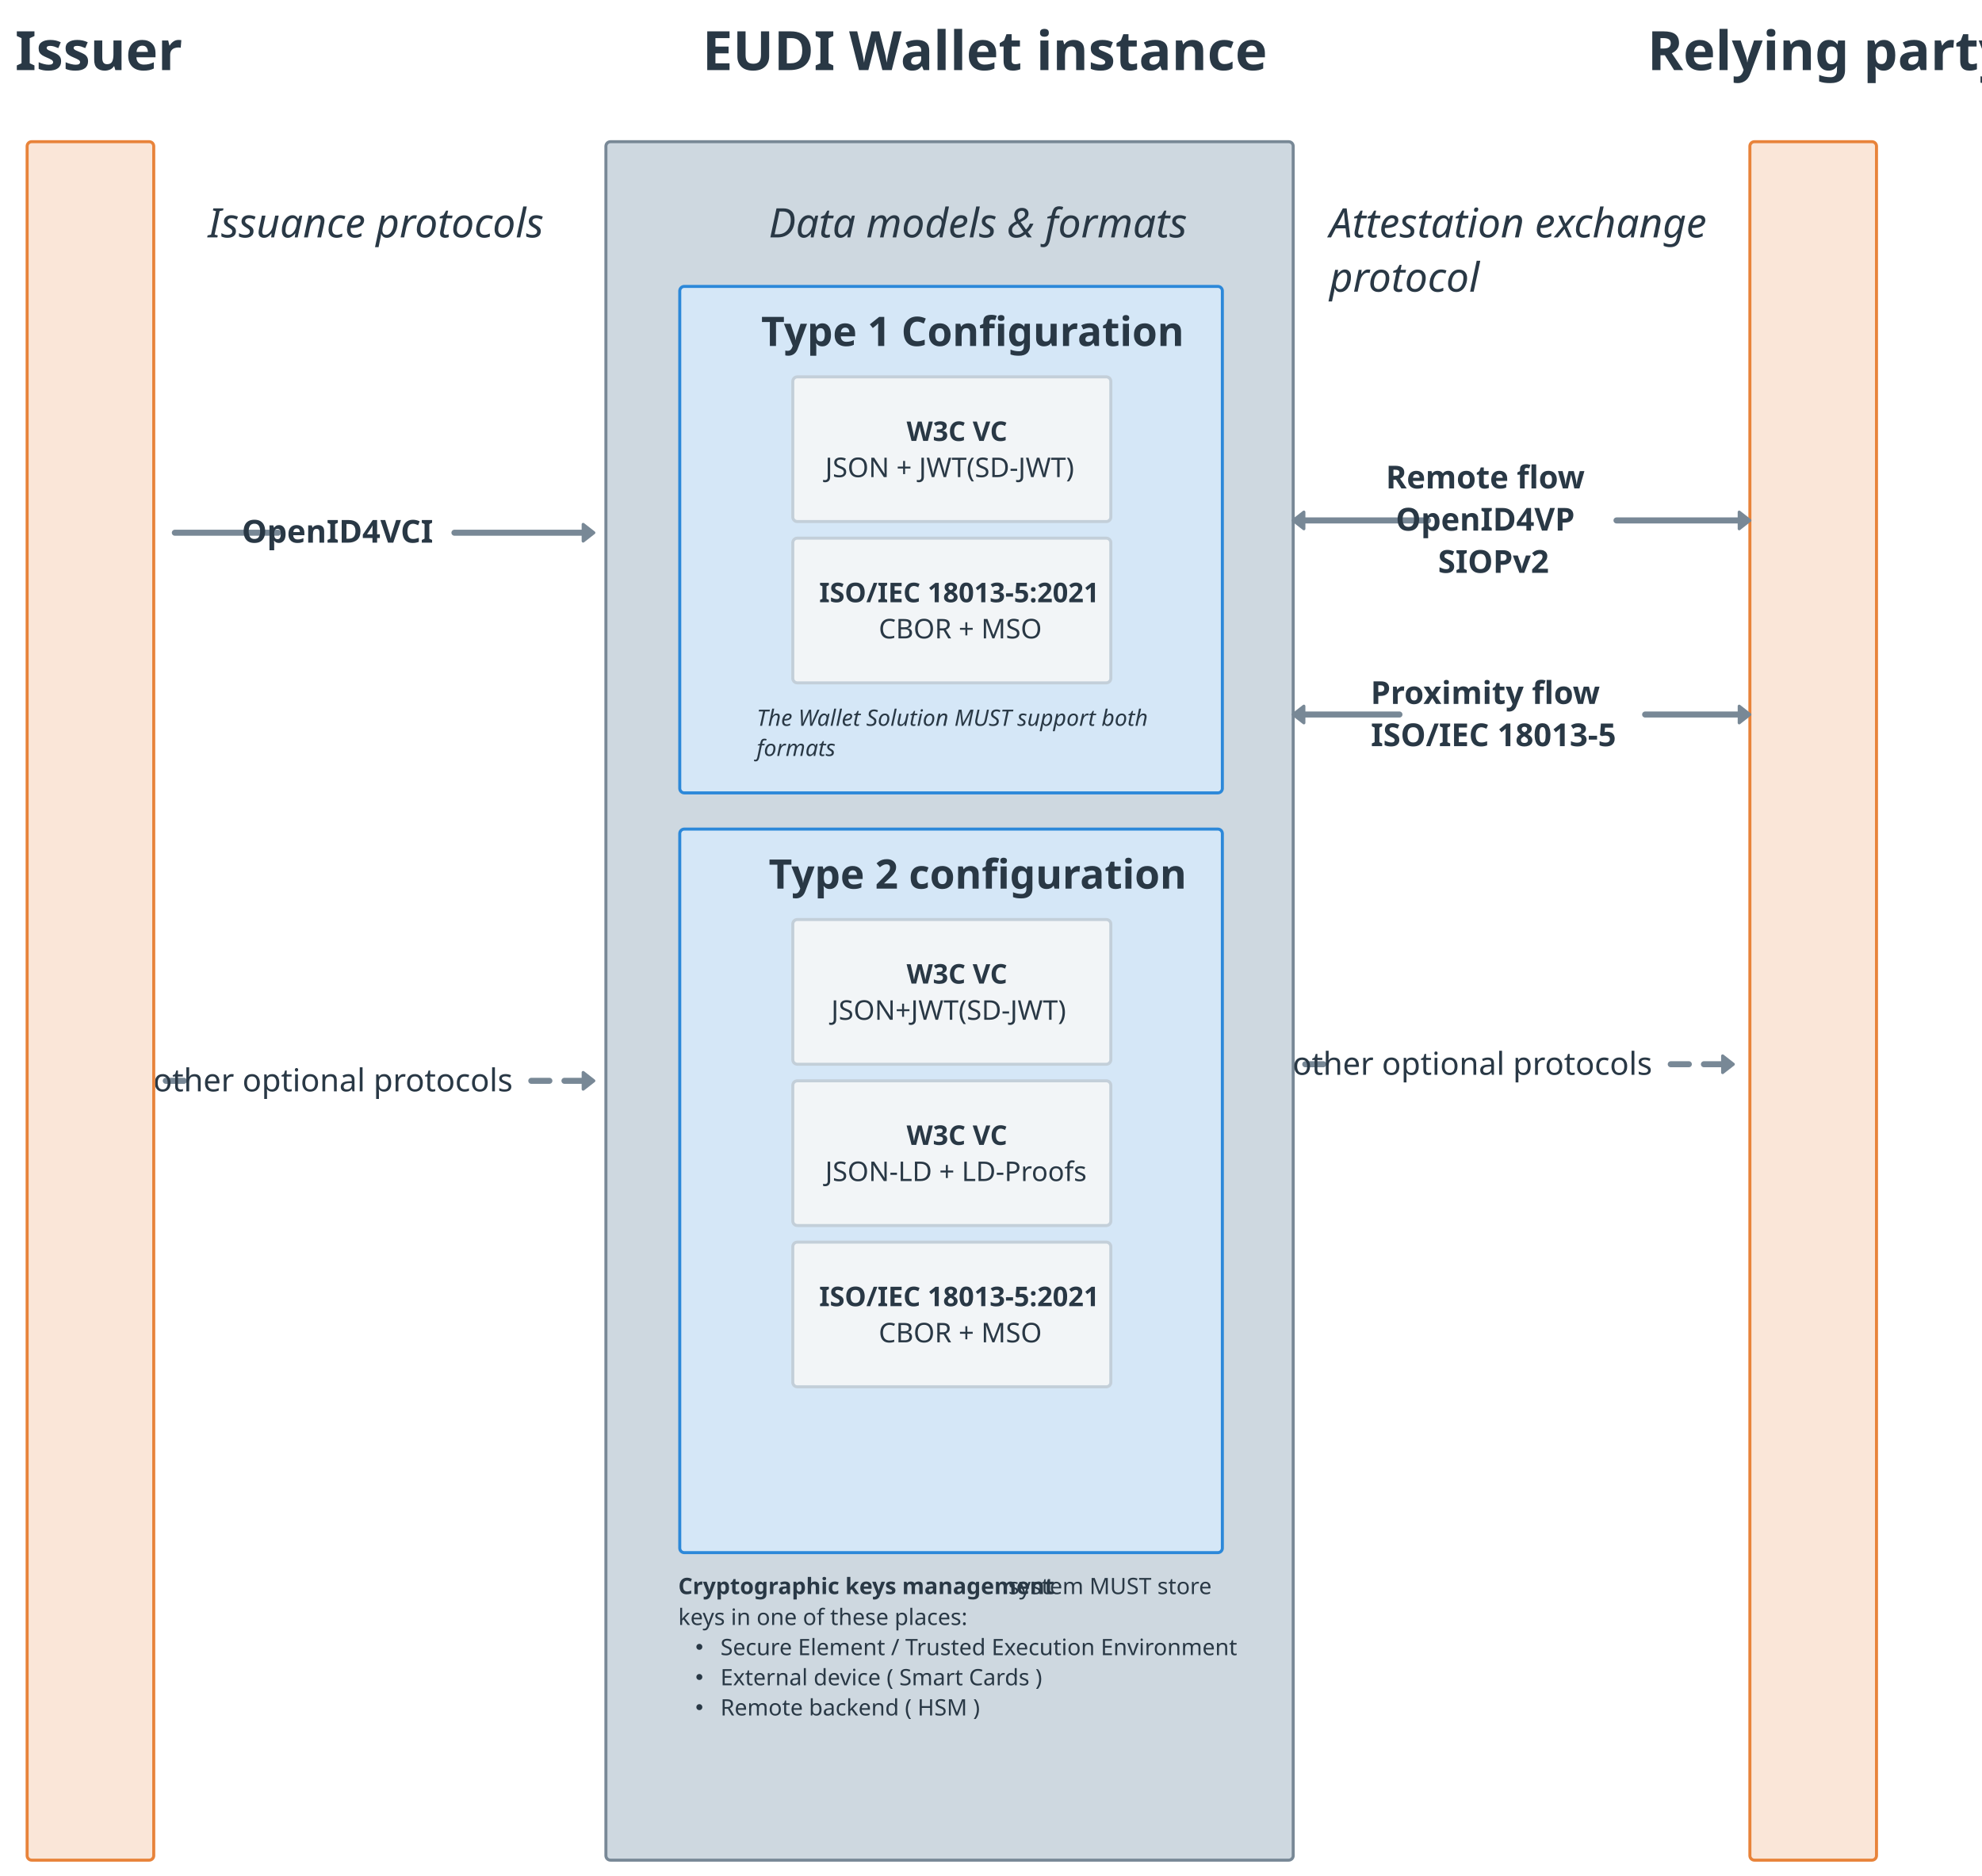
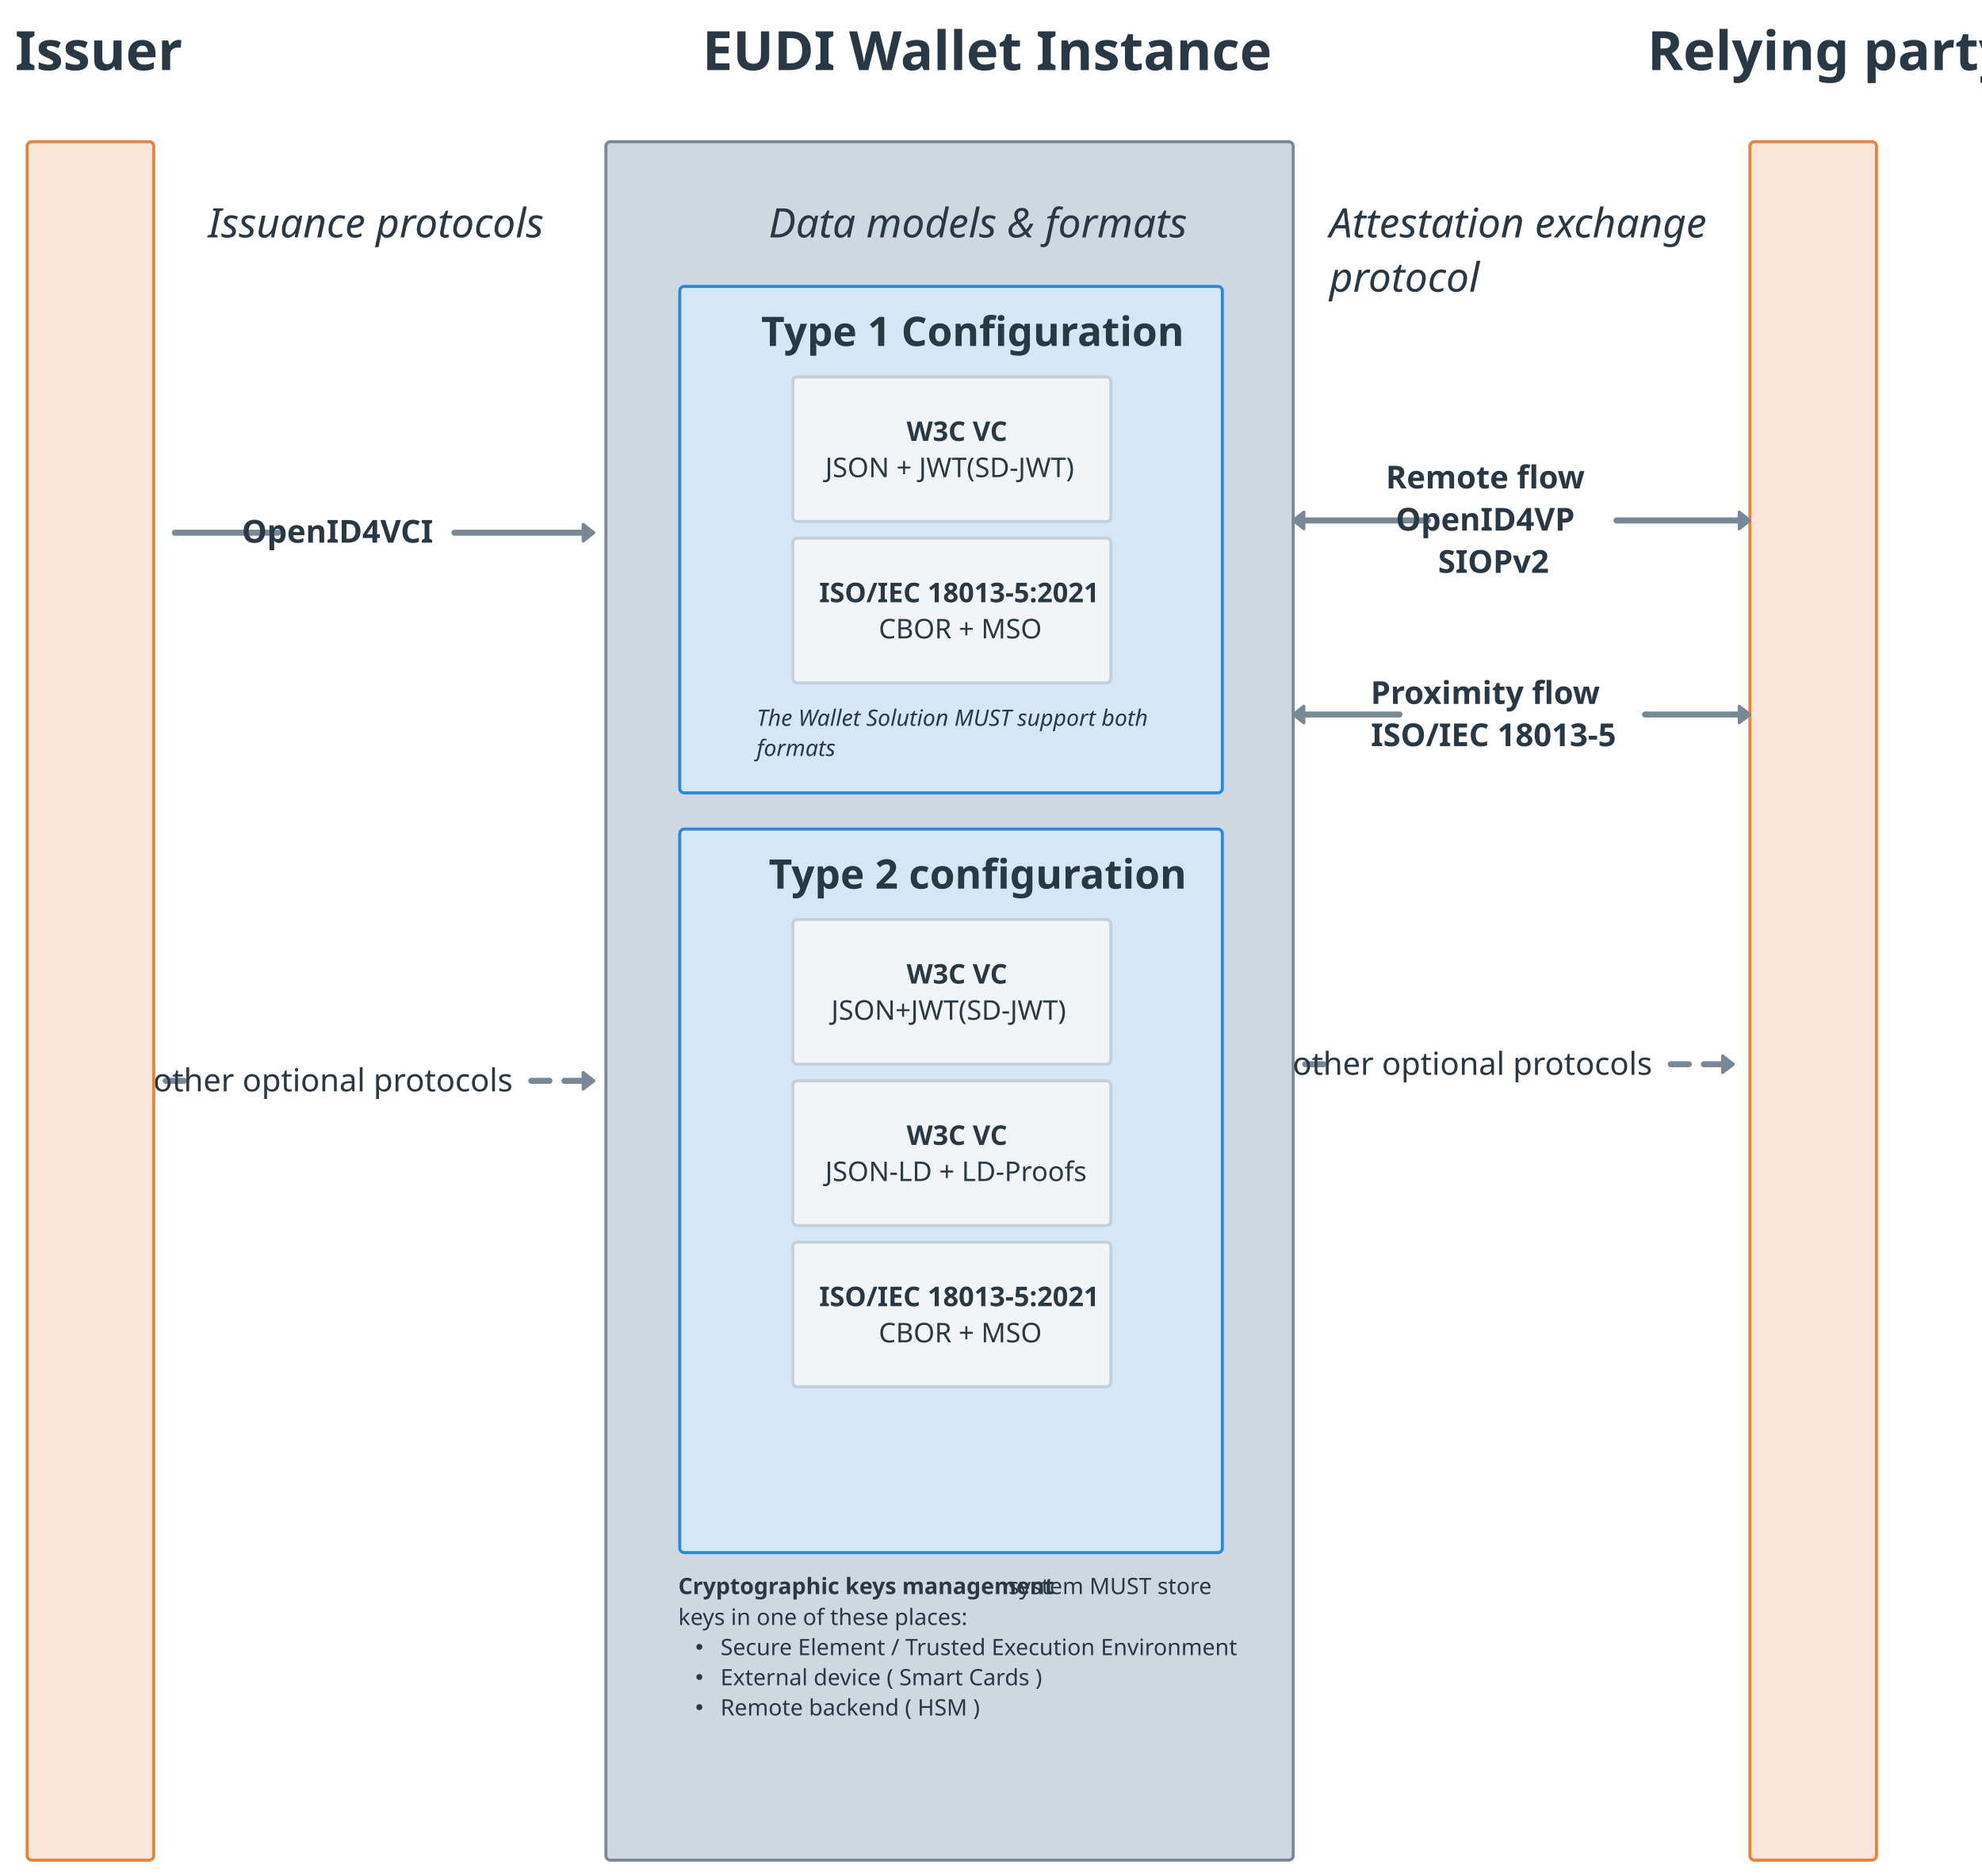
<svg xmlns="http://www.w3.org/2000/svg" version="1.1" viewBox="-1362 -466 1315 1244" width="1315px" height="1244px">
  <defs>
    <style>@font-face{
    font-family:"DIN Next";
    font-weight: 400;
    src:url("https://whimsical.com/fonts/139e8e25-0eea-4cb4-a5d4-79048803e73d.eot?#iefix");
    src:url("https://whimsical.com/fonts/139e8e25-0eea-4cb4-a5d4-79048803e73d.eot?#iefix") format("eot"),url("https://whimsical.com/fonts/094b15e3-94bd-435b-a595-d40edfde661a.woff2") format("woff2"),url("https://whimsical.com/fonts/7e5fbe11-4858-4bd1-9ec6-a1d9f9d227aa.woff") format("woff"),url("https://whimsical.com/fonts/0f11eff9-9f05-46f5-9703-027c510065d7.ttf") format("truetype"),url("https://whimsical.com/fonts/48b61978-3f30-4274-823c-5cdcd1876918.svg#48b61978-3f30-4274-823c-5cdcd1876918") format("svg");
}
@font-face{
    font-family:"DIN Next";
    font-weight: 400;
    font-style: italic;
    src:url("https://whimsical.com/fonts/df24d5e8-5087-42fd-99b1-b16042d666c8.eot?#iefix");
    src:url("https://whimsical.com/fonts/df24d5e8-5087-42fd-99b1-b16042d666c8.eot?#iefix") format("eot"),url("https://whimsical.com/fonts/46251881-ffe9-4bfb-99c7-d6ce3bebaf3e.woff2") format("woff2"),url("https://whimsical.com/fonts/790ebbf2-62c5-4a32-946f-99d405f9243e.woff") format("woff"),url("https://whimsical.com/fonts/d28199e6-0f4a-42df-97f4-606701c6f75a.ttf") format("truetype"),url("https://whimsical.com/fonts/37a462c0-d86e-492c-b9ab-35e6bd417f6c.svg#37a462c0-d86e-492c-b9ab-35e6bd417f6c") format("svg");
}
@font-face{
    font-weight: 500;
    font-family:"DIN Next";
    src:url("https://whimsical.com/fonts/c5b058fc-55ce-4e06-a175-5c7d9a7e90f4.eot?#iefix");
    src:url("https://whimsical.com/fonts/c5b058fc-55ce-4e06-a175-5c7d9a7e90f4.eot?#iefix") format("eot"),url("https://whimsical.com/fonts/7b29ae40-30ff-4f99-a2b9-cde88669fa2f.woff2") format("woff2"),url("https://whimsical.com/fonts/bf73077c-e354-4562-a085-f4703eb1d653.woff") format("woff"),url("https://whimsical.com/fonts/0ffa6947-5317-4d07-b525-14d08a028821.ttf") format("truetype"),url("https://whimsical.com/fonts/9e423e45-5450-4991-a157-dbe6cf61eb4e.svg#9e423e45-5450-4991-a157-dbe6cf61eb4e") format("svg");
}
@font-face{
    font-family:"DIN Next";
    font-weight: 500;
    font-style: italic;
    src:url("https://whimsical.com/fonts/9897c008-fd65-48a4-afc7-36de2fea97b9.eot?#iefix");
    src:url("https://whimsical.com/fonts/9897c008-fd65-48a4-afc7-36de2fea97b9.eot?#iefix") format("eot"),url("https://whimsical.com/fonts/c7717981-647d-4b76-8817-33062e42d11f.woff2") format("woff2"),url("https://whimsical.com/fonts/b852cd4c-1255-40b1-a2be-73a9105b0155.woff") format("woff"),url("https://whimsical.com/fonts/821b00ad-e741-4e2d-af1a-85594367c8a2.ttf") format("truetype"),url("https://whimsical.com/fonts/d3e3b689-a6b0-45f2-b279-f5e194f87409.svg#d3e3b689-a6b0-45f2-b279-f5e194f87409") format("svg");
}
@font-face{
    font-weight: 700;
    font-family:"DIN Next";
    src:url("https://whimsical.com/fonts/81cd3b08-fd39-4ae3-8d05-9d24709eba84.eot?#iefix");
    src:url("https://whimsical.com/fonts/81cd3b08-fd39-4ae3-8d05-9d24709eba84.eot?#iefix") format("eot"),url("https://whimsical.com/fonts/31704504-4671-47a6-a61e-397f07410d91.woff2") format("woff2"),url("https://whimsical.com/fonts/b8a280da-481f-44a0-8d9c-1bc64bd7227c.woff") format("woff"),url("https://whimsical.com/fonts/276d122a-0fab-447b-9fc0-5d7fb0eafce2.ttf") format("truetype"),url("https://whimsical.com/fonts/8fb8273a-8213-4928-808b-b5bfaf3fd7e9.svg#8fb8273a-8213-4928-808b-b5bfaf3fd7e9") format("svg");
}
@font-face{
    font-family:"DIN Next";
    font-weight: 700;
    font-style: italic;
    src:url("https://whimsical.com/fonts/00cc6df3-ed32-4004-8dd8-1c576600a408.eot?#iefix");
    src:url("https://whimsical.com/fonts/00cc6df3-ed32-4004-8dd8-1c576600a408.eot?#iefix") format("eot"),url("https://whimsical.com/fonts/4132c4c8-680c-4d6d-9251-a2da38503bbd.woff2") format("woff2"),url("https://whimsical.com/fonts/366401fe-6df4-47be-8f55-8a411cff0dd2.woff") format("woff"),url("https://whimsical.com/fonts/dbe4f7ba-fc16-44a6-a577-571620e9edaf.ttf") format("truetype"),url("https://whimsical.com/fonts/f874edca-ee87-4ccf-8b1d-921fbc3c1c36.svg#f874edca-ee87-4ccf-8b1d-921fbc3c1c36") format("svg");
}

@font-face {
    font-family: 'PFDINMonoPro';
    src:url('https://whimsical.com/fonts/PFDINMonoPro-Regular.woff') format('woff');
    font-weight: 400;
}
@font-face {
    font-family: 'PFDINMonoPro';
    src:url('https://whimsical.com/fonts/PFDINMonoPro-Italic.woff') format('woff');
    font-style: italic;
    font-weight: 400;
}
@font-face {
    font-family: 'PFDINMonoPro';
    src:url('https://whimsical.com/fonts/PFDINMonoPro-Bold.woff') format('woff');
    font-weight: 700;
}
@font-face {
    font-family: 'PFDINMonoPro';
    src:url('https://whimsical.com/fonts/PFDINMonoPro-BoldItalic.woff') format('woff');
    font-style: italic;
    font-weight: 700;
}
* {-webkit-font-smoothing: auto; -moz-osx-font-smoothing: auto;}@media print { svg { width: 100%; height: 100%; } }</style>
    <filter id="fill-shadow" x="-100%" y="-100%" width="300%" height="300%">
      <feGaussianBlur in="SourceAlpha" stdDeviation="6" />
      <feOffset result="offsetblur" dx="0" dy="2" />
      <feComponentTransfer result="s0">
        <feFuncA type="linear" slope="0.16" />
      </feComponentTransfer>
      <feMerge>
        <feMergeNode in="s0" />
        <feMergeNode in="SourceGraphic" />
      </feMerge>
    </filter>
    <filter id="fill-light-shadow" x="-100%" y="-100%" width="300%" height="300%">
      <feGaussianBlur in="SourceAlpha" stdDeviation="6" />
      <feOffset result="offsetblur" dx="0" dy="2" />
      <feComponentTransfer result="s0">
        <feFuncA type="linear" slope="0.04" />
      </feComponentTransfer>
      <feMerge>
        <feMergeNode in="s0" />
        <feMergeNode in="SourceGraphic" />
      </feMerge>
    </filter>
    <filter id="image-shadow" x="-100%" y="-100%" width="300%" height="300%">
      <feGaussianBlur in="SourceAlpha" stdDeviation="8" />
      <feOffset result="offsetblur" dx="0" dy="3" />
      <feComponentTransfer result="s0">
        <feFuncA type="linear" slope="0.06" />
      </feComponentTransfer>
      <feMerge>
        <feMergeNode in="s0" />
        <feMergeNode in="SourceGraphic" />
      </feMerge>
    </filter>
    <filter id="frame-shadow" x="-100%" y="-100%" width="300%" height="300%">
      <feGaussianBlur in="SourceAlpha" stdDeviation="8" />
      <feOffset result="offsetblur" dx="0" dy="3" />
      <feComponentTransfer result="s0">
        <feFuncA type="linear" slope="0.06" />
      </feComponentTransfer>
      <feMerge>
        <feMergeNode in="s0" />
        <feMergeNode in="SourceGraphic" />
      </feMerge>
    </filter>
    <filter id="badge-shadow" x="-100%" y="-100%" width="300%" height="300%">
      <feGaussianBlur in="SourceAlpha" stdDeviation="6" />
      <feOffset result="offsetblur" dx="0" dy="2" />
      <feComponentTransfer result="s0">
        <feFuncA type="linear" slope="0.08" />
      </feComponentTransfer>
      <feMerge>
        <feMergeNode in="s0" />
        <feMergeNode in="SourceGraphic" />
      </feMerge>
    </filter>
  </defs>
  <g>
    <g>
      <path d="M-1246,-112.597h68.5M-1060.5,-112.597h88.5" fill="none" stroke="#788896" stroke-linecap="round" stroke-linejoin="round" stroke-width="4" />
      <polygon points="-975.092,-118.138 -968,-112.597 -975.092,-107.056" fill="#788896" stroke="#788896" stroke-width="2" stroke-linecap="round" stroke-linejoin="round" />
      <text y="-127" font-style="normal" font-size="21" font-weight="bold" fill="#293845" width="109" xml:space="preserve" x="-1173.5" font-family="DIN Next, sans-serif" height="28">
        <tspan x="-1119" y="-106" text-anchor="middle" style="white-space:pre;">OpenID4VCI</tspan>
      </text>
    </g>
  </g>
  <g>
    <g>
      <rect x="-960" y="-372" width="456" height="1140" rx="3" ry="3" fill="#CED8E0" />
      <rect y="-372" rx="3" stroke="#788896" fill="none" stroke-linejoin="round" width="456" stroke-linecap="round" stroke-width="2" x="-960" ry="3" height="1140" />
    </g>
    <g>
      <g>
        <g>
          <rect x="-911" y="84" width="360" height="480" rx="3" ry="3" fill="#d5e7f7" />
          <rect y="84" rx="3" stroke="#2C88D9" fill="none" stroke-linejoin="round" width="360" stroke-linecap="round" stroke-width="2" x="-911" ry="3" height="480" />
        </g>
        <g>
          <g>
            <g>
              <rect x="-836" y="251" width="211" height="96" rx="3" ry="3" fill="#F2F5F7" />
              <rect y="251" rx="3" stroke="#C3CFD9" fill="none" stroke-linejoin="round" width="211" stroke-linecap="round" stroke-width="2" x="-836" ry="3" height="96" />
              <g class="content">
                <g>
                  <g>
                    <g>
                      <g>
                        <g />
                        <text fill="#293845">
                          <tspan x="-760.5" y="293.5" font-family="DIN Next, sans-serif" font-size="18" font-style="normal" font-weight="bold">W3C VC</tspan>
                        </text>
                      </g>
                    </g>
                  </g>
                </g>
                <g>
                  <g>
                    <g>
                      <g>
                        <g />
                        <text fill="#293845">
                          <tspan x="-814.5" y="317.5" font-family="DIN Next, sans-serif" font-size="18" font-style="normal" font-weight="normal">JSON-LD + LD-Proofs</tspan>
                        </text>
                      </g>
                    </g>
                  </g>
                </g>
              </g>
            </g>
          </g>
          <g>
            <g>
              <rect x="-836" y="358" width="211" height="96" rx="3" ry="3" fill="#F2F5F7" />
              <rect y="358" rx="3" stroke="#C3CFD9" fill="none" stroke-linejoin="round" width="211" stroke-linecap="round" stroke-width="2" x="-836" ry="3" height="96" />
              <g class="content">
                <g>
                  <g>
                    <g>
                      <g>
                        <g />
                        <text fill="#293845">
                          <tspan x="-818.5" y="400.5" font-family="DIN Next, sans-serif" font-size="18" font-style="normal" font-weight="bold">ISO/IEC 18013-5:2021</tspan>
                        </text>
                      </g>
                    </g>
                  </g>
                </g>
                <g>
                  <g>
                    <g>
                      <g>
                        <g />
                        <text fill="#293845">
                          <tspan x="-779" y="424.5" font-family="DIN Next, sans-serif" font-size="18" font-style="normal" font-weight="normal">CBOR + MSO</tspan>
                        </text>
                      </g>
                    </g>
                  </g>
                </g>
              </g>
            </g>
          </g>
          <g>
            <g class="content">
              <g>
                <g>
                  <g>
                    <g>
                      <g />
                      <text fill="#293845">
                        <tspan x="-852" y="123.5" font-family="DIN Next, sans-serif" font-size="27" font-style="normal" font-weight="bold">Type 2 configuration</tspan>
                      </text>
                    </g>
                  </g>
                </g>
              </g>
            </g>
          </g>
          <g>
            <g>
              <rect x="-836" y="144" width="211" height="96" rx="3" ry="3" fill="#F2F5F7" />
              <rect y="144" rx="3" stroke="#C3CFD9" fill="none" stroke-linejoin="round" width="211" stroke-linecap="round" stroke-width="2" x="-836" ry="3" height="96" />
              <g class="content">
                <g>
                  <g>
                    <g>
                      <g>
                        <g />
                        <text fill="#293845">
                          <tspan x="-760.5" y="186.5" font-family="DIN Next, sans-serif" font-size="18" font-style="normal" font-weight="bold">W3C VC</tspan>
                        </text>
                      </g>
                    </g>
                  </g>
                </g>
                <g>
                  <g>
                    <g>
                      <g>
                        <g />
                        <text fill="#293845">
                          <tspan x="-810.5" y="210.5" font-family="DIN Next, sans-serif" font-size="18" font-style="normal" font-weight="normal">JSON+JWT(SD-JWT)</tspan>
                        </text>
                      </g>
                    </g>
                  </g>
                </g>
              </g>
            </g>
          </g>
        </g>
      </g>
      <g>
        <g>
          <rect x="-911" y="-276" width="360" height="336" rx="3" ry="3" fill="#d5e7f7" />
          <rect y="-276" rx="3" stroke="#2C88D9" fill="none" stroke-linejoin="round" width="360" stroke-linecap="round" stroke-width="2" x="-911" ry="3" height="336" />
        </g>
        <g>
          <g>
            <g>
              <rect x="-836" y="-216" width="211" height="96" rx="3" ry="3" fill="#F2F5F7" />
              <rect y="-216" rx="3" stroke="#C3CFD9" fill="none" stroke-linejoin="round" width="211" stroke-linecap="round" stroke-width="2" x="-836" ry="3" height="96" />
              <g class="content">
                <g>
                  <g>
                    <g>
                      <g>
                        <g />
                        <text fill="#293845">
                          <tspan x="-760.5" y="-173.5" font-family="DIN Next, sans-serif" font-size="18" font-style="normal" font-weight="bold">W3C VC</tspan>
                        </text>
                      </g>
                    </g>
                  </g>
                </g>
                <g>
                  <g>
                    <g>
                      <g>
                        <g />
                        <text fill="#293845">
                          <tspan x="-814.5" y="-149.5" font-family="DIN Next, sans-serif" font-size="18" font-style="normal" font-weight="normal">JSON + JWT(SD-JWT)</tspan>
                        </text>
                      </g>
                    </g>
                  </g>
                </g>
              </g>
            </g>
          </g>
          <g>
            <g>
              <rect x="-836" y="-109" width="211" height="96" rx="3" ry="3" fill="#F2F5F7" />
              <rect y="-109" rx="3" stroke="#C3CFD9" fill="none" stroke-linejoin="round" width="211" stroke-linecap="round" stroke-width="2" x="-836" ry="3" height="96" />
              <g class="content">
                <g>
                  <g>
                    <g>
                      <g>
                        <g />
                        <text fill="#293845">
                          <tspan x="-818.5" y="-66.5" font-family="DIN Next, sans-serif" font-size="18" font-style="normal" font-weight="bold">ISO/IEC 18013-5:2021</tspan>
                        </text>
                      </g>
                    </g>
                  </g>
                </g>
                <g>
                  <g>
                    <g>
                      <g>
                        <g />
                        <text fill="#293845">
                          <tspan x="-779" y="-42.5" font-family="DIN Next, sans-serif" font-size="18" font-style="normal" font-weight="normal">CBOR + MSO</tspan>
                        </text>
                      </g>
                    </g>
                  </g>
                </g>
              </g>
            </g>
          </g>
          <g>
            <g class="content">
              <g>
                <g>
                  <g>
                    <g>
                      <g />
                      <text fill="#293845">
                        <tspan x="-857" y="-236.5" font-family="DIN Next, sans-serif" font-size="27" font-style="normal" font-weight="bold"> Type 1 Configuration</tspan>
                      </text>
                    </g>
                  </g>
                </g>
              </g>
            </g>
          </g>
          <g>
            <g class="content">
              <g>
                <g>
                  <g>
                    <g>
                      <g />
                      <text fill="#293845">
                        <tspan x="-860" y="15.5" font-family="DIN Next, sans-serif" font-size="15" font-style="italic" font-weight="normal">The Wallet Solution MUST support both </tspan>
                      </text>
                    </g>
                  </g>
                  <g>
                    <g>
                      <g />
                      <text fill="#293845">
                        <tspan x="-860" y="35.5" font-family="DIN Next, sans-serif" font-size="15" font-style="italic" font-weight="normal">formats</tspan>
                      </text>
                    </g>
                  </g>
                </g>
              </g>
            </g>
          </g>
        </g>
      </g>
      <g>
        <g class="content">
          <g>
            <g>
              <g>
                <g>
                  <g />
                  <text fill="#293845">
                    <tspan x="-852" y="-308.5" font-family="DIN Next, sans-serif" font-size="27" font-style="italic" font-weight="normal">Data models &amp; formats</tspan>
                  </text>
                </g>
              </g>
            </g>
          </g>
        </g>
      </g>
      <g>
        <g class="content">
          <g>
            <g>
              <g>
                <g>
                  <g />
                  <text fill="#293845">
                    <tspan x="-912" y="591.5" font-family="DIN Next, sans-serif" font-size="15" font-style="normal" font-weight="bold">Cryptographic keys management</tspan>
                  </text>
                </g>
                <g>
                  <g />
                  <text fill="#293845">
                    <tspan x="-693" y="591.5" font-family="DIN Next, sans-serif" font-size="15" font-style="normal" font-weight="normal"> system MUST store </tspan>
                  </text>
                </g>
              </g>
              <g>
                <g>
                  <g />
                  <text fill="#293845">
                    <tspan x="-912" y="612" font-family="DIN Next, sans-serif" font-size="15" font-style="normal" font-weight="normal">keys in one of these places:</tspan>
                  </text>
                </g>
              </g>
            </g>
          </g>
          <g>
            <g>
              <rect x="-899.5" y="625" width="3" height="3" rx="1.5" stroke="#293845" stroke-width="1" fill="#293845" />
              <g>
                <g>
                  <g>
                    <g>
                      <g />
                      <text fill="#293845">
                        <tspan x="-884" y="632" font-family="DIN Next, sans-serif" font-size="15" font-style="normal" font-weight="normal">Secure Element / Trusted Execution Environment</tspan>
                      </text>
                    </g>
                  </g>
                </g>
              </g>
            </g>
            <g>
              <rect x="-899.5" y="645" width="3" height="3" rx="1.5" stroke="#293845" stroke-width="1" fill="#293845" />
              <g>
                <g>
                  <g>
                    <g>
                      <g />
                      <text fill="#293845">
                        <tspan x="-884" y="652" font-family="DIN Next, sans-serif" font-size="15" font-style="normal" font-weight="normal">External device ( Smart Cards )</tspan>
                      </text>
                    </g>
                  </g>
                </g>
              </g>
            </g>
            <g>
              <rect x="-899.5" y="665" width="3" height="3" rx="1.5" stroke="#293845" stroke-width="1" fill="#293845" />
              <g>
                <g>
                  <g>
                    <g>
                      <g />
                      <text fill="#293845">
                        <tspan x="-884" y="672" font-family="DIN Next, sans-serif" font-size="15" font-style="normal" font-weight="normal">Remote backend ( HSM )</tspan>
                      </text>
                    </g>
                  </g>
                </g>
              </g>
            </g>
          </g>
        </g>
      </g>
    </g>
  </g>
  <g>
    <g>
      <rect x="-201" y="-372" width="84" height="1140" rx="3" ry="3" fill="#fae6d8" />
      <rect y="-372" rx="3" stroke="#E8833A" fill="none" stroke-linejoin="round" width="84" stroke-linecap="round" stroke-width="2" x="-201" ry="3" height="1140" />
    </g>
  </g>
  <g>
    <g class="content">
      <g>
        <g>
          <g>
            <g>
              <g />
              <text fill="#293845">
                <tspan x="-480" y="-308.5" font-family="DIN Next, sans-serif" font-size="27" font-style="italic" font-weight="normal">Attestation exchange </tspan>
              </text>
            </g>
          </g>
        </g>
      </g>
      <g>
        <g>
          <g>
            <g>
              <g />
              <text fill="#293845">
                <tspan x="-480" y="-272.5" font-family="DIN Next, sans-serif" font-size="27" font-style="italic" font-weight="normal">protocol</tspan>
              </text>
            </g>
          </g>
        </g>
      </g>
    </g>
  </g>
  <g>
    <g class="content">
      <g>
        <g>
          <g>
            <g>
              <g />
              <text fill="#293845">
                <tspan x="-1224" y="-308.5" font-family="DIN Next, sans-serif" font-size="27" font-style="italic" font-weight="normal">Issuance protocols</tspan>
              </text>
            </g>
          </g>
        </g>
      </g>
    </g>
  </g>
  <g>
    <g class="content">
      <g>
        <g>
          <g>
            <g>
              <g />
              <text fill="#293845">
-                 <tspan x="-896" y="-419.5" font-family="DIN Next, sans-serif" font-size="36" font-style="normal" font-weight="bold">EUDI Wallet instance</tspan>
+                 <tspan x="-896" y="-419.5" font-family="DIN Next, sans-serif" font-size="36" font-style="normal" font-weight="bold">EUDI Wallet Instance</tspan>
              </text>
            </g>
          </g>
        </g>
      </g>
    </g>
  </g>
  <g>
    <g>
      <path d="M-1252,251h17.5M-1009.5,251h37.5" fill="none" stroke="#788896" stroke-linecap="round" stroke-linejoin="round" stroke-width="4" stroke-dasharray="12, 10" stroke-dashoffset="0" />
      <polygon points="-975.092,245.459 -968,251 -975.092,256.541" fill="#788896" stroke="#788896" stroke-width="2" stroke-linecap="round" stroke-linejoin="round" />
      <text y="237" font-style="normal" font-size="21" font-weight="normal" fill="#293845" width="217" xml:space="preserve" x="-1230.5" font-family="DIN Next, sans-serif" height="28">
        <tspan x="-1122" y="258" text-anchor="middle" style="white-space:pre;">other optional protocols</tspan>
      </text>
    </g>
  </g>
  <g>
    <g class="content">
      <g>
        <g>
          <g>
            <g>
              <g />
              <text fill="#293845">
                <tspan x="-269" y="-419.5" font-family="DIN Next, sans-serif" font-size="36" font-style="normal" font-weight="bold">Relying party</tspan>
              </text>
            </g>
          </g>
        </g>
      </g>
    </g>
  </g>
  <g>
    <g>
      <path d="M-500,-120.75h85.5M-289.5,-120.75h84.5" fill="none" stroke="#788896" stroke-linecap="round" stroke-linejoin="round" stroke-width="4" />
      <polygon points="-496.908,-115.209 -504,-120.75 -496.908,-126.291" fill="#788896" stroke="#788896" stroke-width="2" stroke-linecap="round" stroke-linejoin="round" />
      <polygon points="-208.092,-126.291 -201,-120.75 -208.092,-115.209" fill="#788896" stroke="#788896" stroke-width="2" stroke-linecap="round" stroke-linejoin="round" />
      <text y="-163" font-style="normal" font-size="21" font-weight="bold" fill="#293845" width="117" xml:space="preserve" x="-410.5" font-family="DIN Next, sans-serif" height="84">
        <tspan x="-352" y="-142" text-anchor="middle" style="white-space:pre;">Remote flow</tspan>
        <tspan x="-352" y="-114" text-anchor="middle" style="white-space:pre;">OpenID4VP</tspan>
        <tspan x="-352" y="-86" text-anchor="middle" style="white-space:pre;">SIOPv2</tspan>
      </text>
    </g>
  </g>
  <g>
    <g>
      <path d="M-500,8h66.5M-270.5,8h65.5" fill="none" stroke="#788896" stroke-linecap="round" stroke-linejoin="round" stroke-width="4" />
      <polygon points="-496.908,13.541 -504,8 -496.908,2.459" fill="#788896" stroke="#788896" stroke-width="2" stroke-linecap="round" stroke-linejoin="round" />
      <polygon points="-208.092,2.459 -201,8 -208.092,13.541" fill="#788896" stroke="#788896" stroke-width="2" stroke-linecap="round" stroke-linejoin="round" />
      <text y="-20" font-style="normal" font-size="21" font-weight="bold" fill="#293845" width="155" xml:space="preserve" x="-429.5" font-family="DIN Next, sans-serif" height="56">
        <tspan x="-352" y="1" text-anchor="middle" style="white-space:pre;">Proximity flow</tspan>
        <tspan x="-352" y="29" text-anchor="middle" style="white-space:pre;">ISO/IEC 18013-5</tspan>
      </text>
    </g>
  </g>
  <g>
    <g>
      <rect x="-1344" y="-372" width="84" height="1140" rx="3" ry="3" fill="#fae6d8" />
      <rect y="-372" rx="3" stroke="#E8833A" fill="none" stroke-linejoin="round" width="84" stroke-linecap="round" stroke-width="2" x="-1344" ry="3" height="1140" />
    </g>
  </g>
  <g>
    <g class="content">
      <g>
        <g>
          <g>
            <g>
              <g />
              <text fill="#293845">
                <tspan x="-1352" y="-419.5" font-family="DIN Next, sans-serif" font-size="36" font-style="normal" font-weight="bold">Issuer</tspan>
              </text>
            </g>
          </g>
        </g>
      </g>
    </g>
  </g>
  <g>
    <g>
      <path d="M-496,240h17.5M-253.5,240h37.5" fill="none" stroke="#788896" stroke-linecap="round" stroke-linejoin="round" stroke-width="4" stroke-dasharray="12, 10" stroke-dashoffset="0" />
      <polygon points="-219.092,234.459 -212,240 -219.092,245.541" fill="#788896" stroke="#788896" stroke-width="2" stroke-linecap="round" stroke-linejoin="round" />
      <text y="226" font-style="normal" font-size="21" font-weight="normal" fill="#293845" width="217" xml:space="preserve" x="-474.5" font-family="DIN Next, sans-serif" height="28">
        <tspan x="-366" y="247" text-anchor="middle" style="white-space:pre;">other optional protocols</tspan>
      </text>
    </g>
  </g>
</svg>
